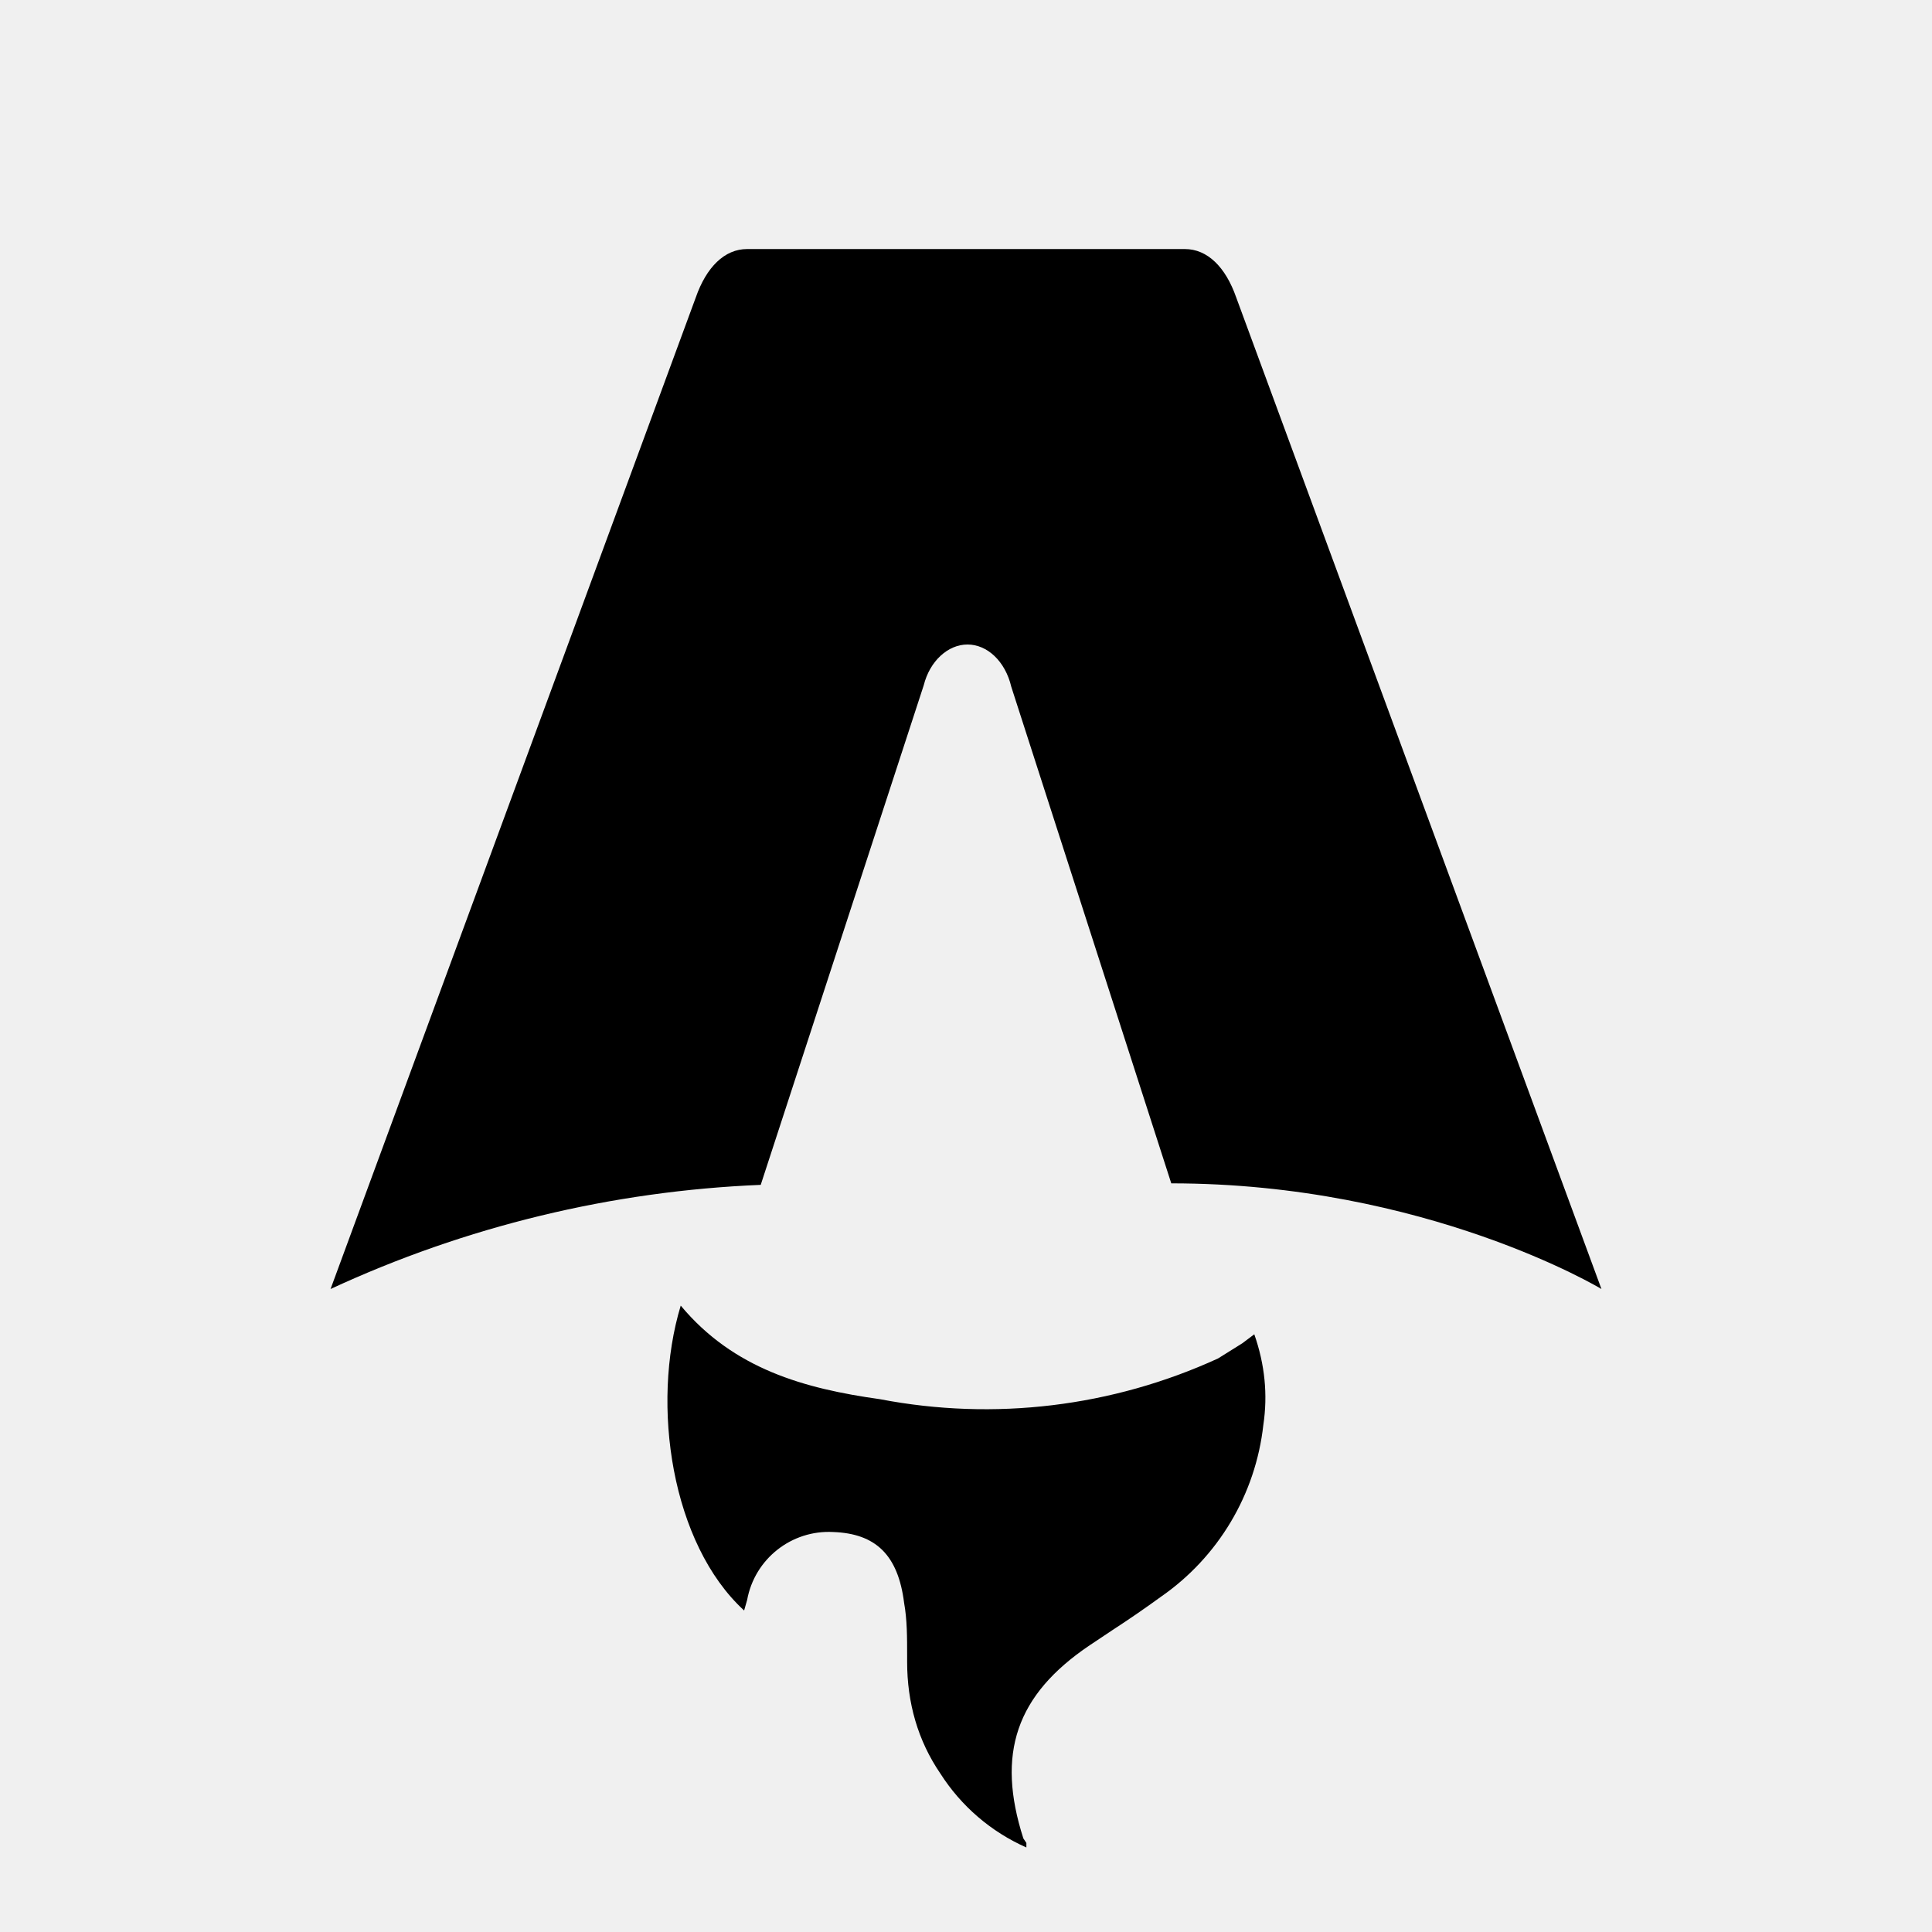
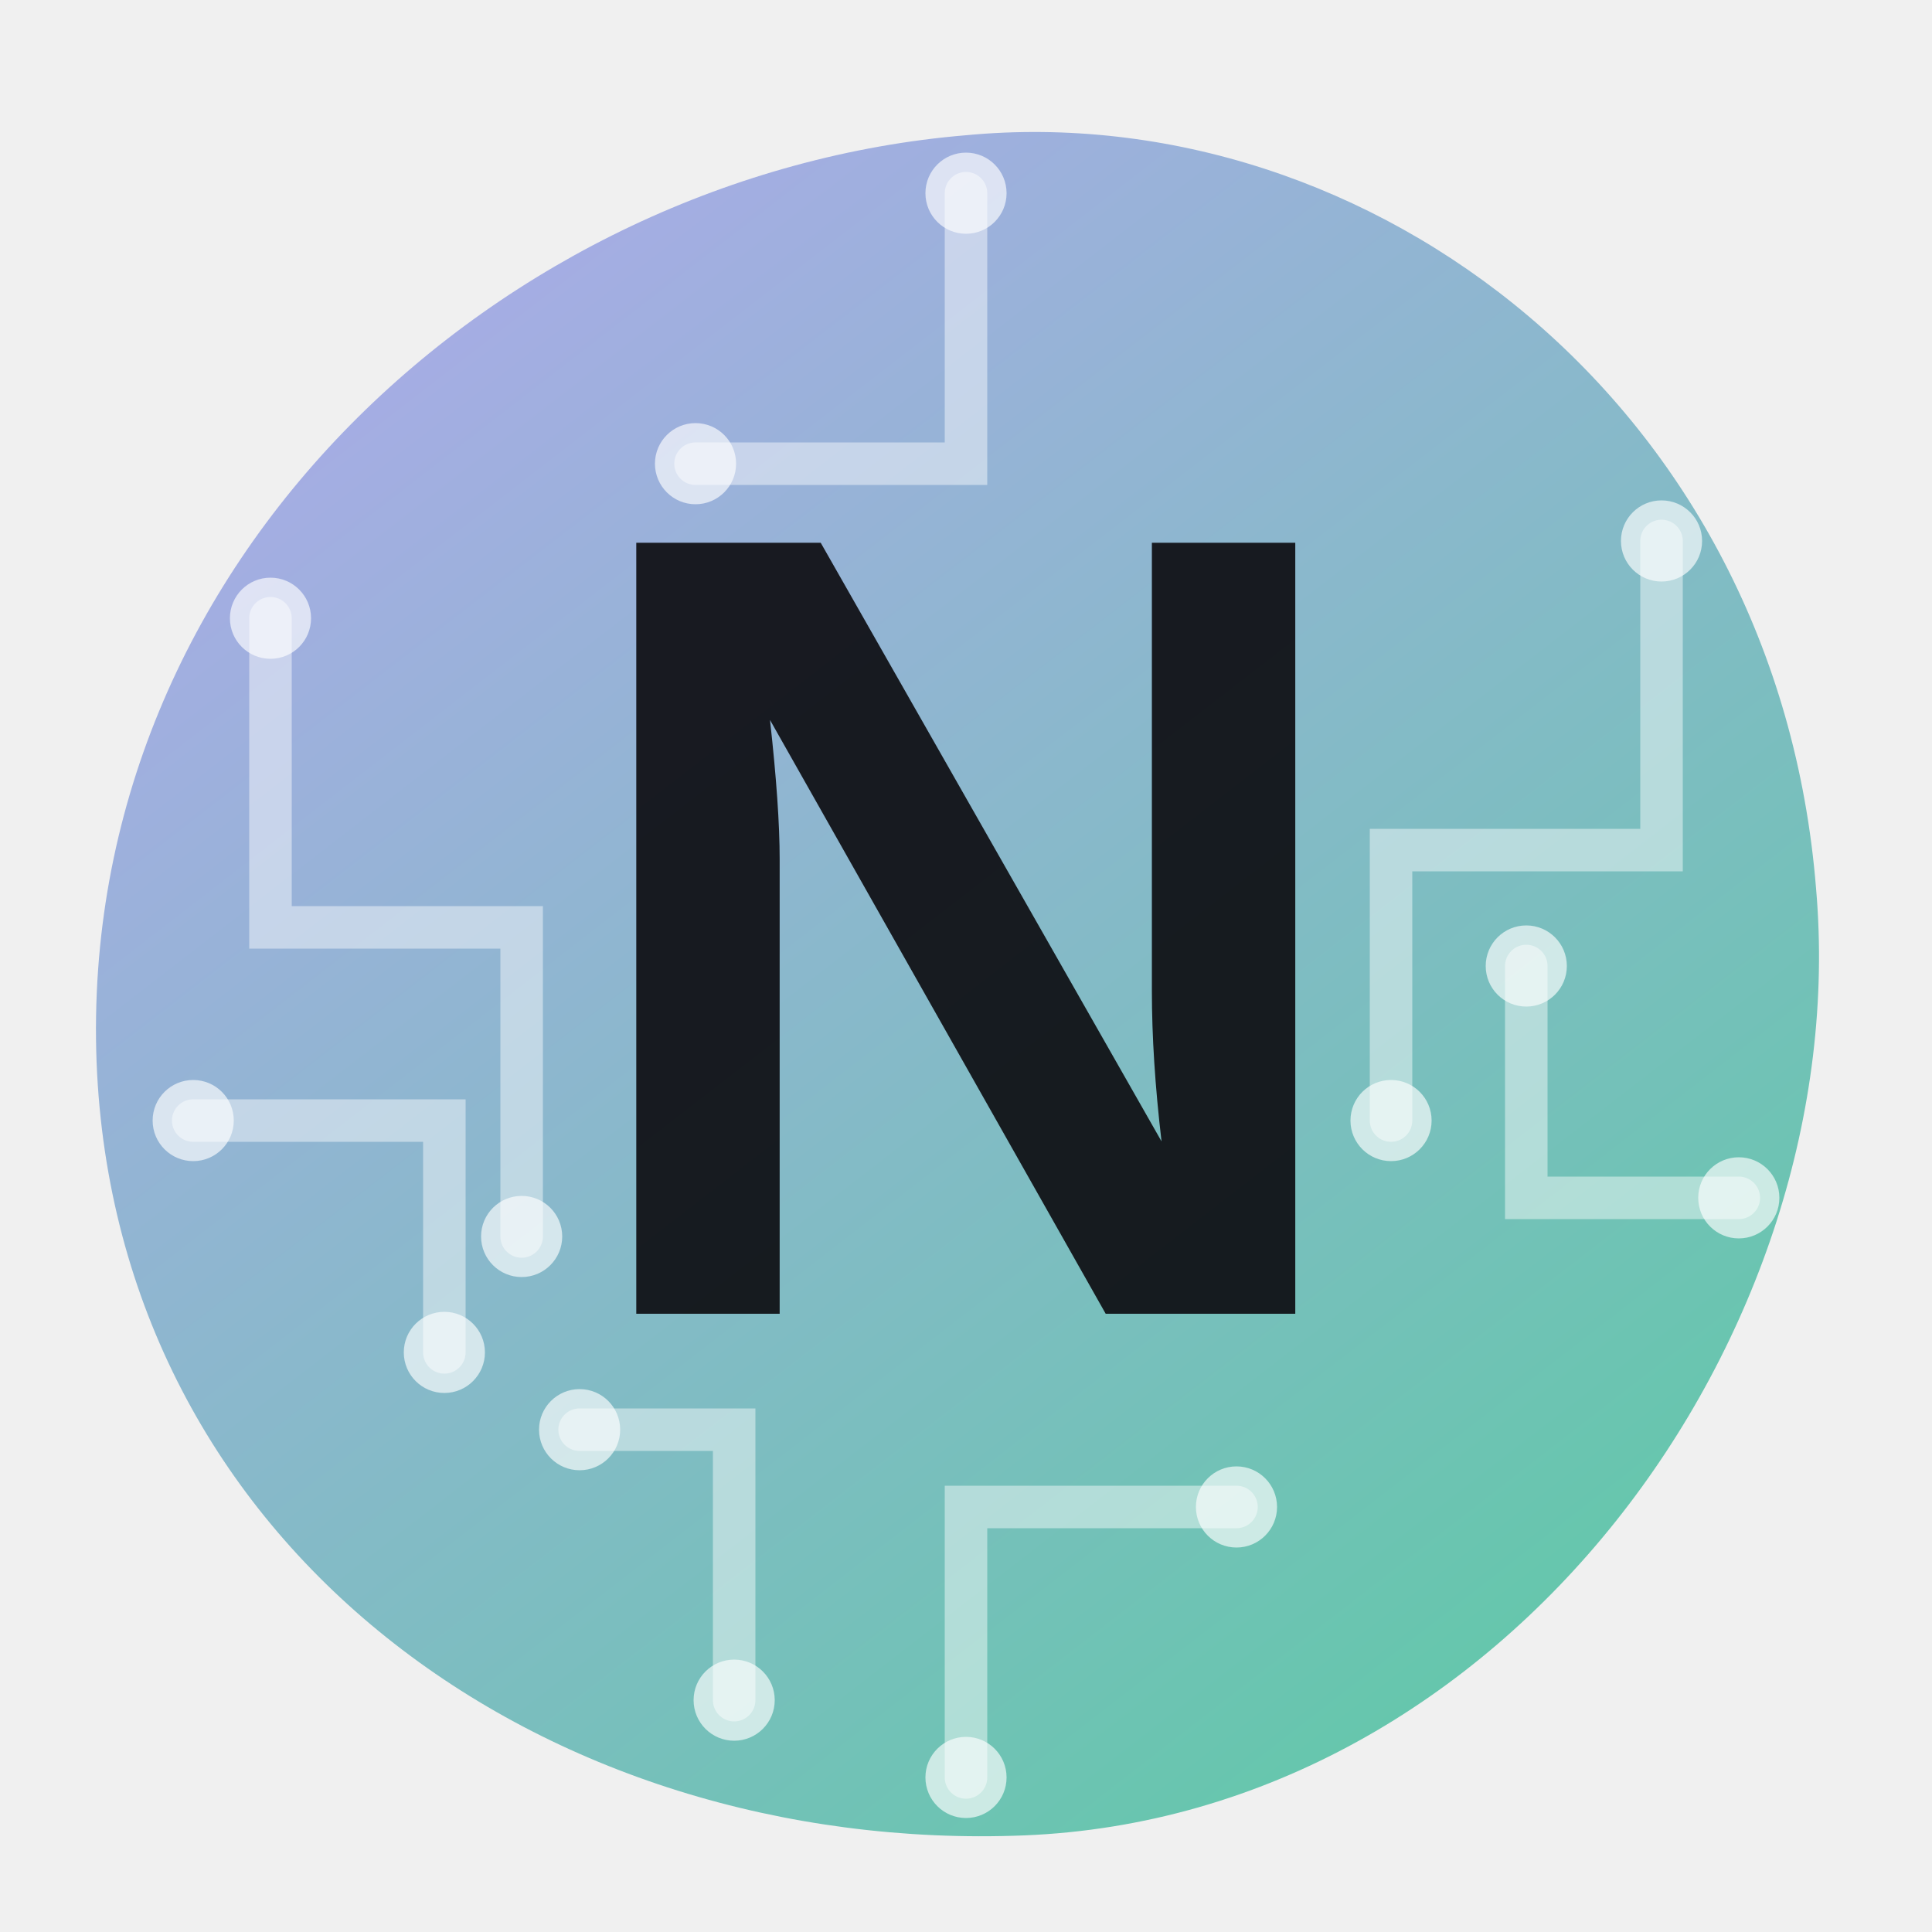
- <svg xmlns="http://www.w3.org/2000/svg" fill="none" viewBox="0 0 128 128">
-   <path d="M50.4 78.5a75.1 75.1 0 0 0-28.5 6.9l24.2-65.7c.7-2 1.9-3.2 3.4-3.2h29c1.5 0 2.7 1.2 3.4 3.2l24.2 65.7s-11.6-7-28.5-7L67 45.5c-.4-1.7-1.6-2.8-2.9-2.8-1.3 0-2.5 1.1-2.9 2.7L50.4 78.5Zm-1.1 28.2Zm-4.2-20.2c-2 6.6-.6 15.8 4.2 20.2a17.5 17.5 0 0 1 .2-.7 5.5 5.5 0 0 1 5.7-4.5c2.8.1 4.3 1.5 4.7 4.7.2 1.1.2 2.3.2 3.5v.4c0 2.7.7 5.2 2.2 7.4a13 13 0 0 0 5.7 4.9v-.3l-.2-.3c-1.8-5.6-.5-9.5 4.4-12.8l1.5-1a73 73 0 0 0 3.2-2.2 16 16 0 0 0 6.8-11.4c.3-2 .1-4-.6-6l-.8.6-1.6 1a37 37 0 0 1-22.4 2.7c-5-.7-9.7-2-13.2-6.2Z" />
-   <style>
-         path { fill: #000; }
-         @media (prefers-color-scheme: dark) {
-             path { fill: #FFF; }
-         }
-     </style>
+ <svg xmlns="http://www.w3.org/2000/svg" width="256" height="256" viewBox="0 0 100 100">
+   <defs>
+     <linearGradient id="blobGrad" x1="10%" y1="0%" x2="90%" y2="100%">
+       <stop offset="0%" stop-color="#AFA9EC" />
+       <stop offset="100%" stop-color="#5DCAA5" />
+     </linearGradient>
+     <clipPath id="blobClip">
+       <path d="M50,7 C71,5 92,21 94,46 C96,69 78,94 53,95 C28,96 6,80 5,55 C4,29 26,9 50,7 Z" />
+     </clipPath>
+   </defs>
+   <path d="M50,7 C71,5 92,21 94,46 C96,69 78,94 53,95 C28,96 6,80 5,55 C4,29 26,9 50,7 Z" fill="url(#blobGrad)" />
+   <g clip-path="url(#blobClip)">
+     <g fill="none" stroke="#ffffff" stroke-width="2.2" stroke-linecap="round" opacity="0.45">
+       <path d="M14,32 L14,48 L27,48 L27,64" />
+       <path d="M86,28 L86,44 L72,44 L72,58" />
+       <path d="M50,10 L50,24 L36,24" />
+       <path d="M50,92 L50,78 L64,78" />
+       <path d="M10,58 L23,58 L23,70" />
+       <path d="M90,62 L79,62 L79,50" />
+       <path d="M38,88 L38,74 L30,74" />
+     </g>
+     <g fill="#ffffff" opacity="0.65">
+       <circle cx="14" cy="32" r="2.1" />
+       <circle cx="27" cy="64" r="2.1" />
+       <circle cx="86" cy="28" r="2.1" />
+       <circle cx="72" cy="58" r="2.1" />
+       <circle cx="50" cy="10" r="2.1" />
+       <circle cx="36" cy="24" r="2.1" />
+       <circle cx="50" cy="92" r="2.1" />
+       <circle cx="64" cy="78" r="2.1" />
+       <circle cx="10" cy="58" r="2.1" />
+       <circle cx="23" cy="70" r="2.1" />
+       <circle cx="90" cy="62" r="2.1" />
+       <circle cx="79" cy="50" r="2.1" />
+       <circle cx="38" cy="88" r="2.1" />
+       <circle cx="30" cy="74" r="2.1" />
+     </g>
+   </g>
+   <text x="50" y="68" text-anchor="middle" font-family="Arial, Helvetica, sans-serif" font-weight="800" font-size="58" fill="#0d0d12" fill-opacity="0.92">N</text>
</svg>
